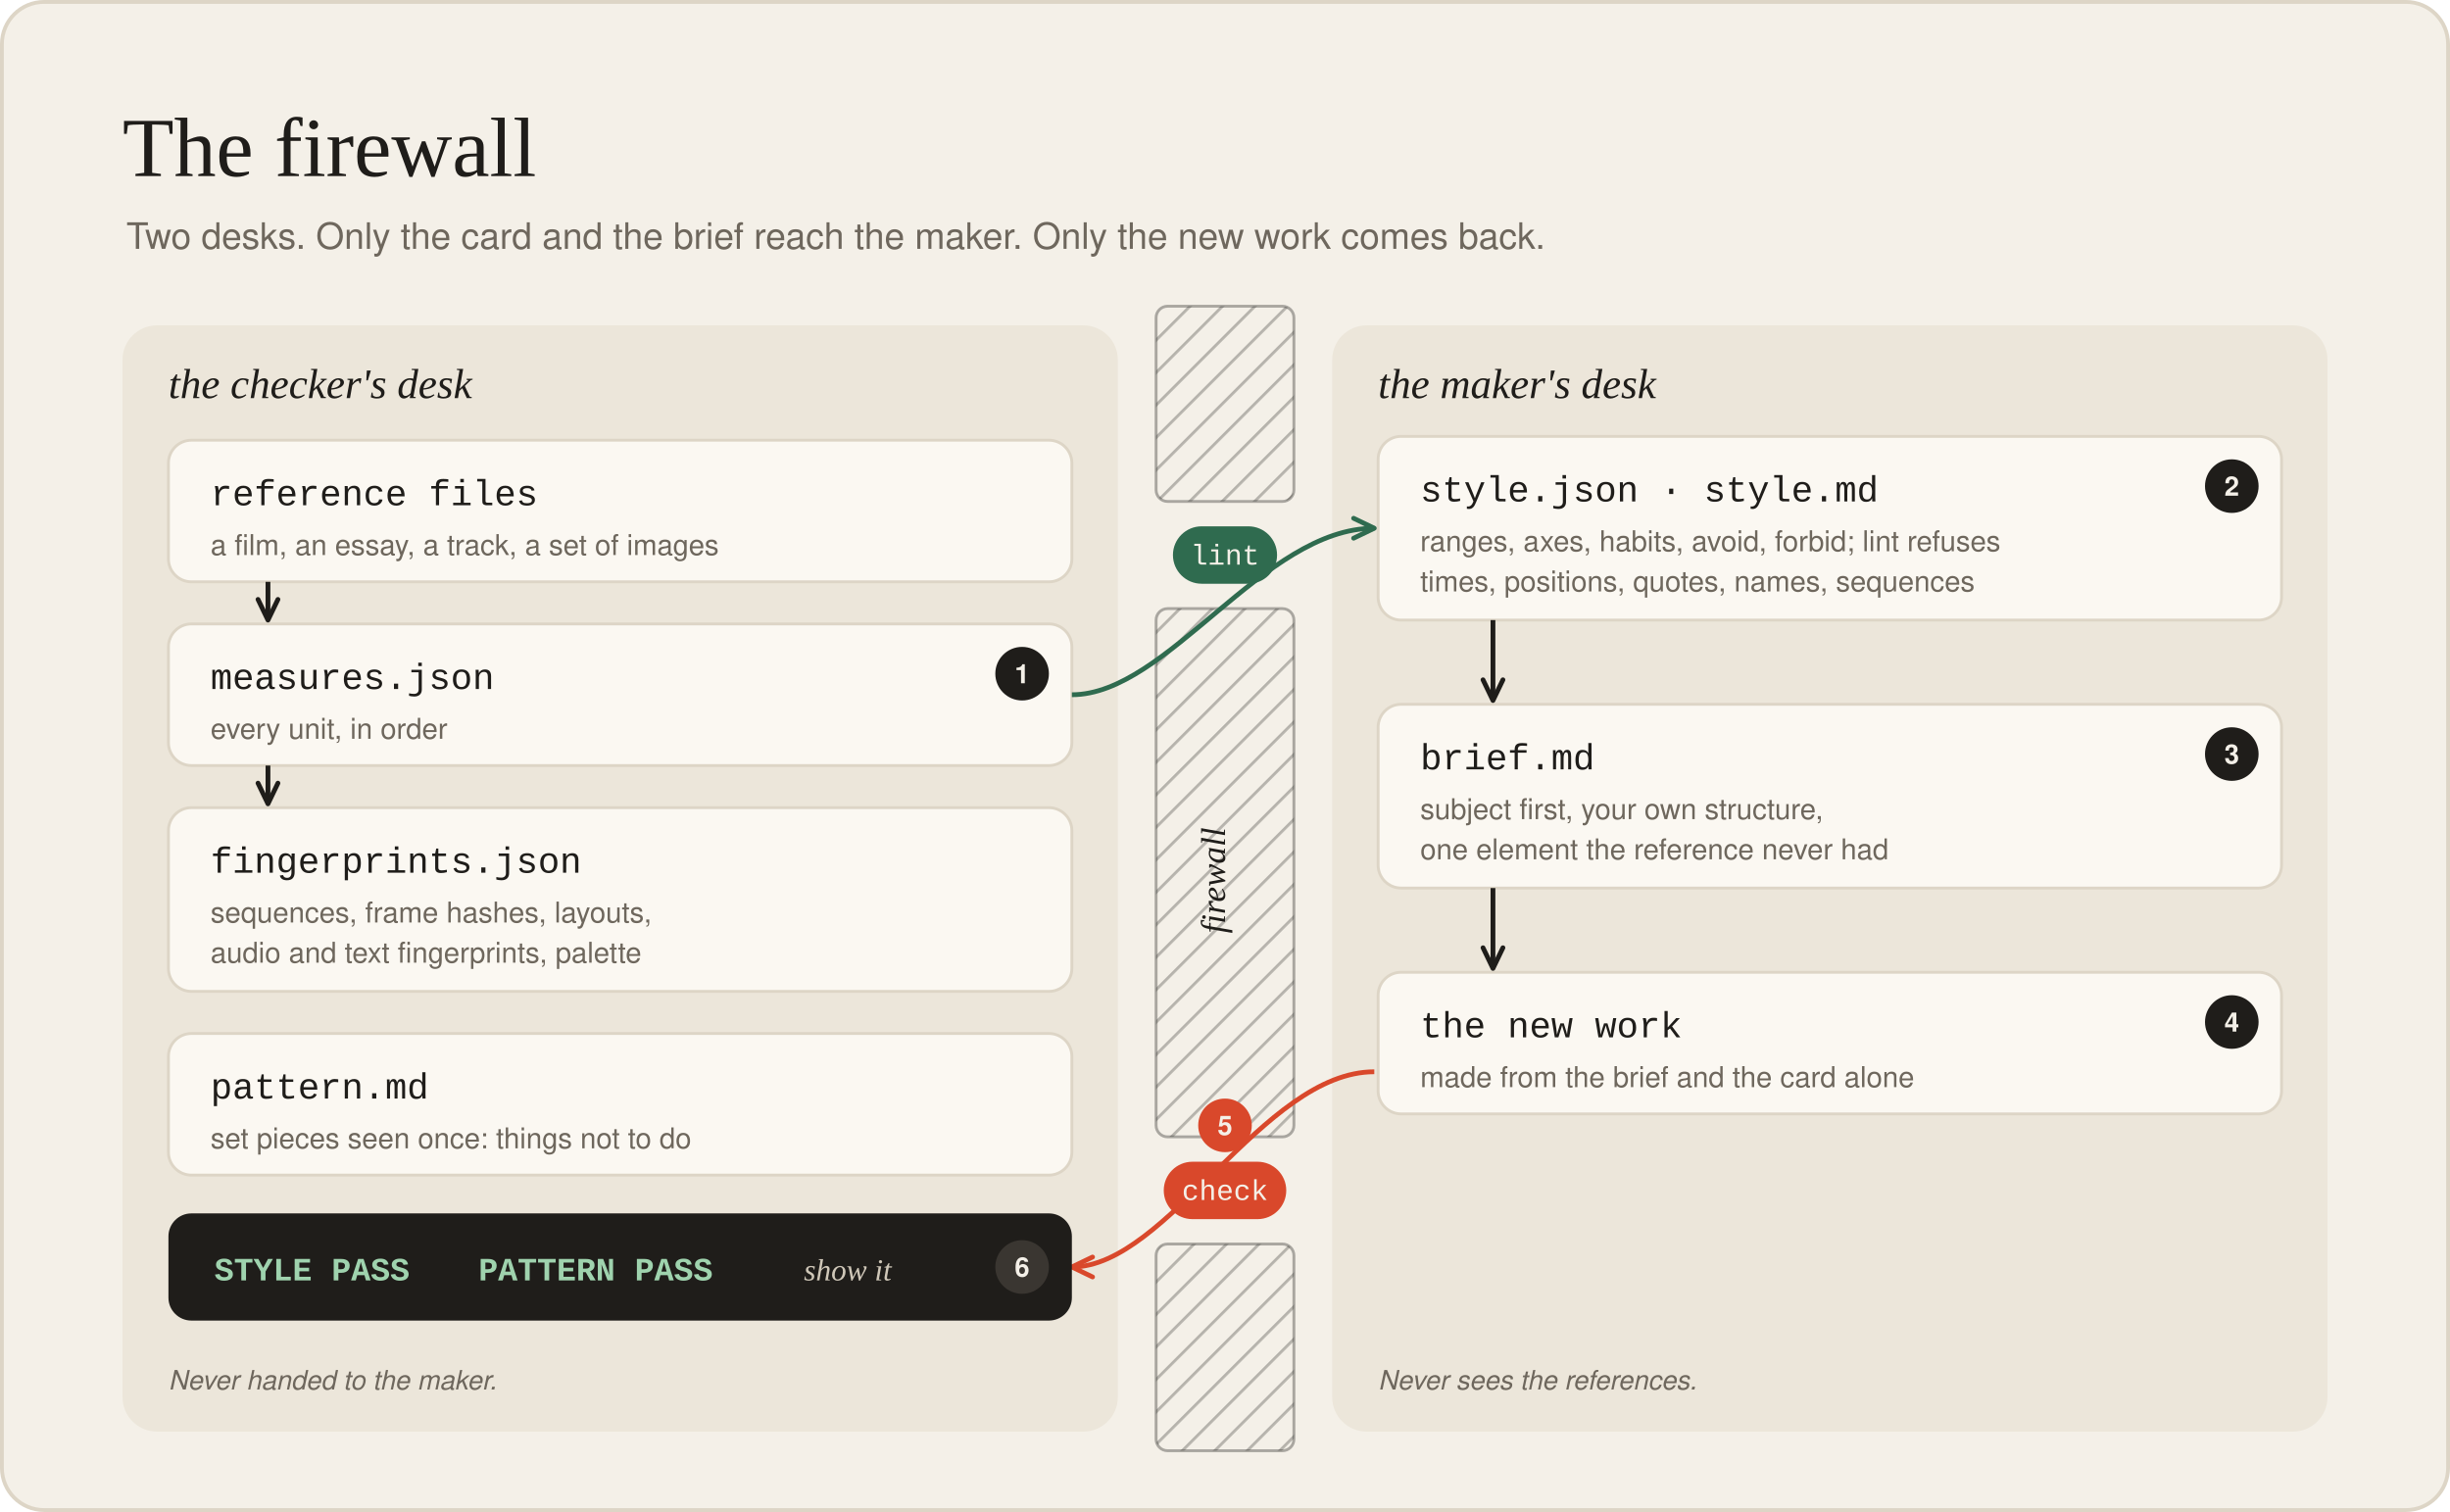
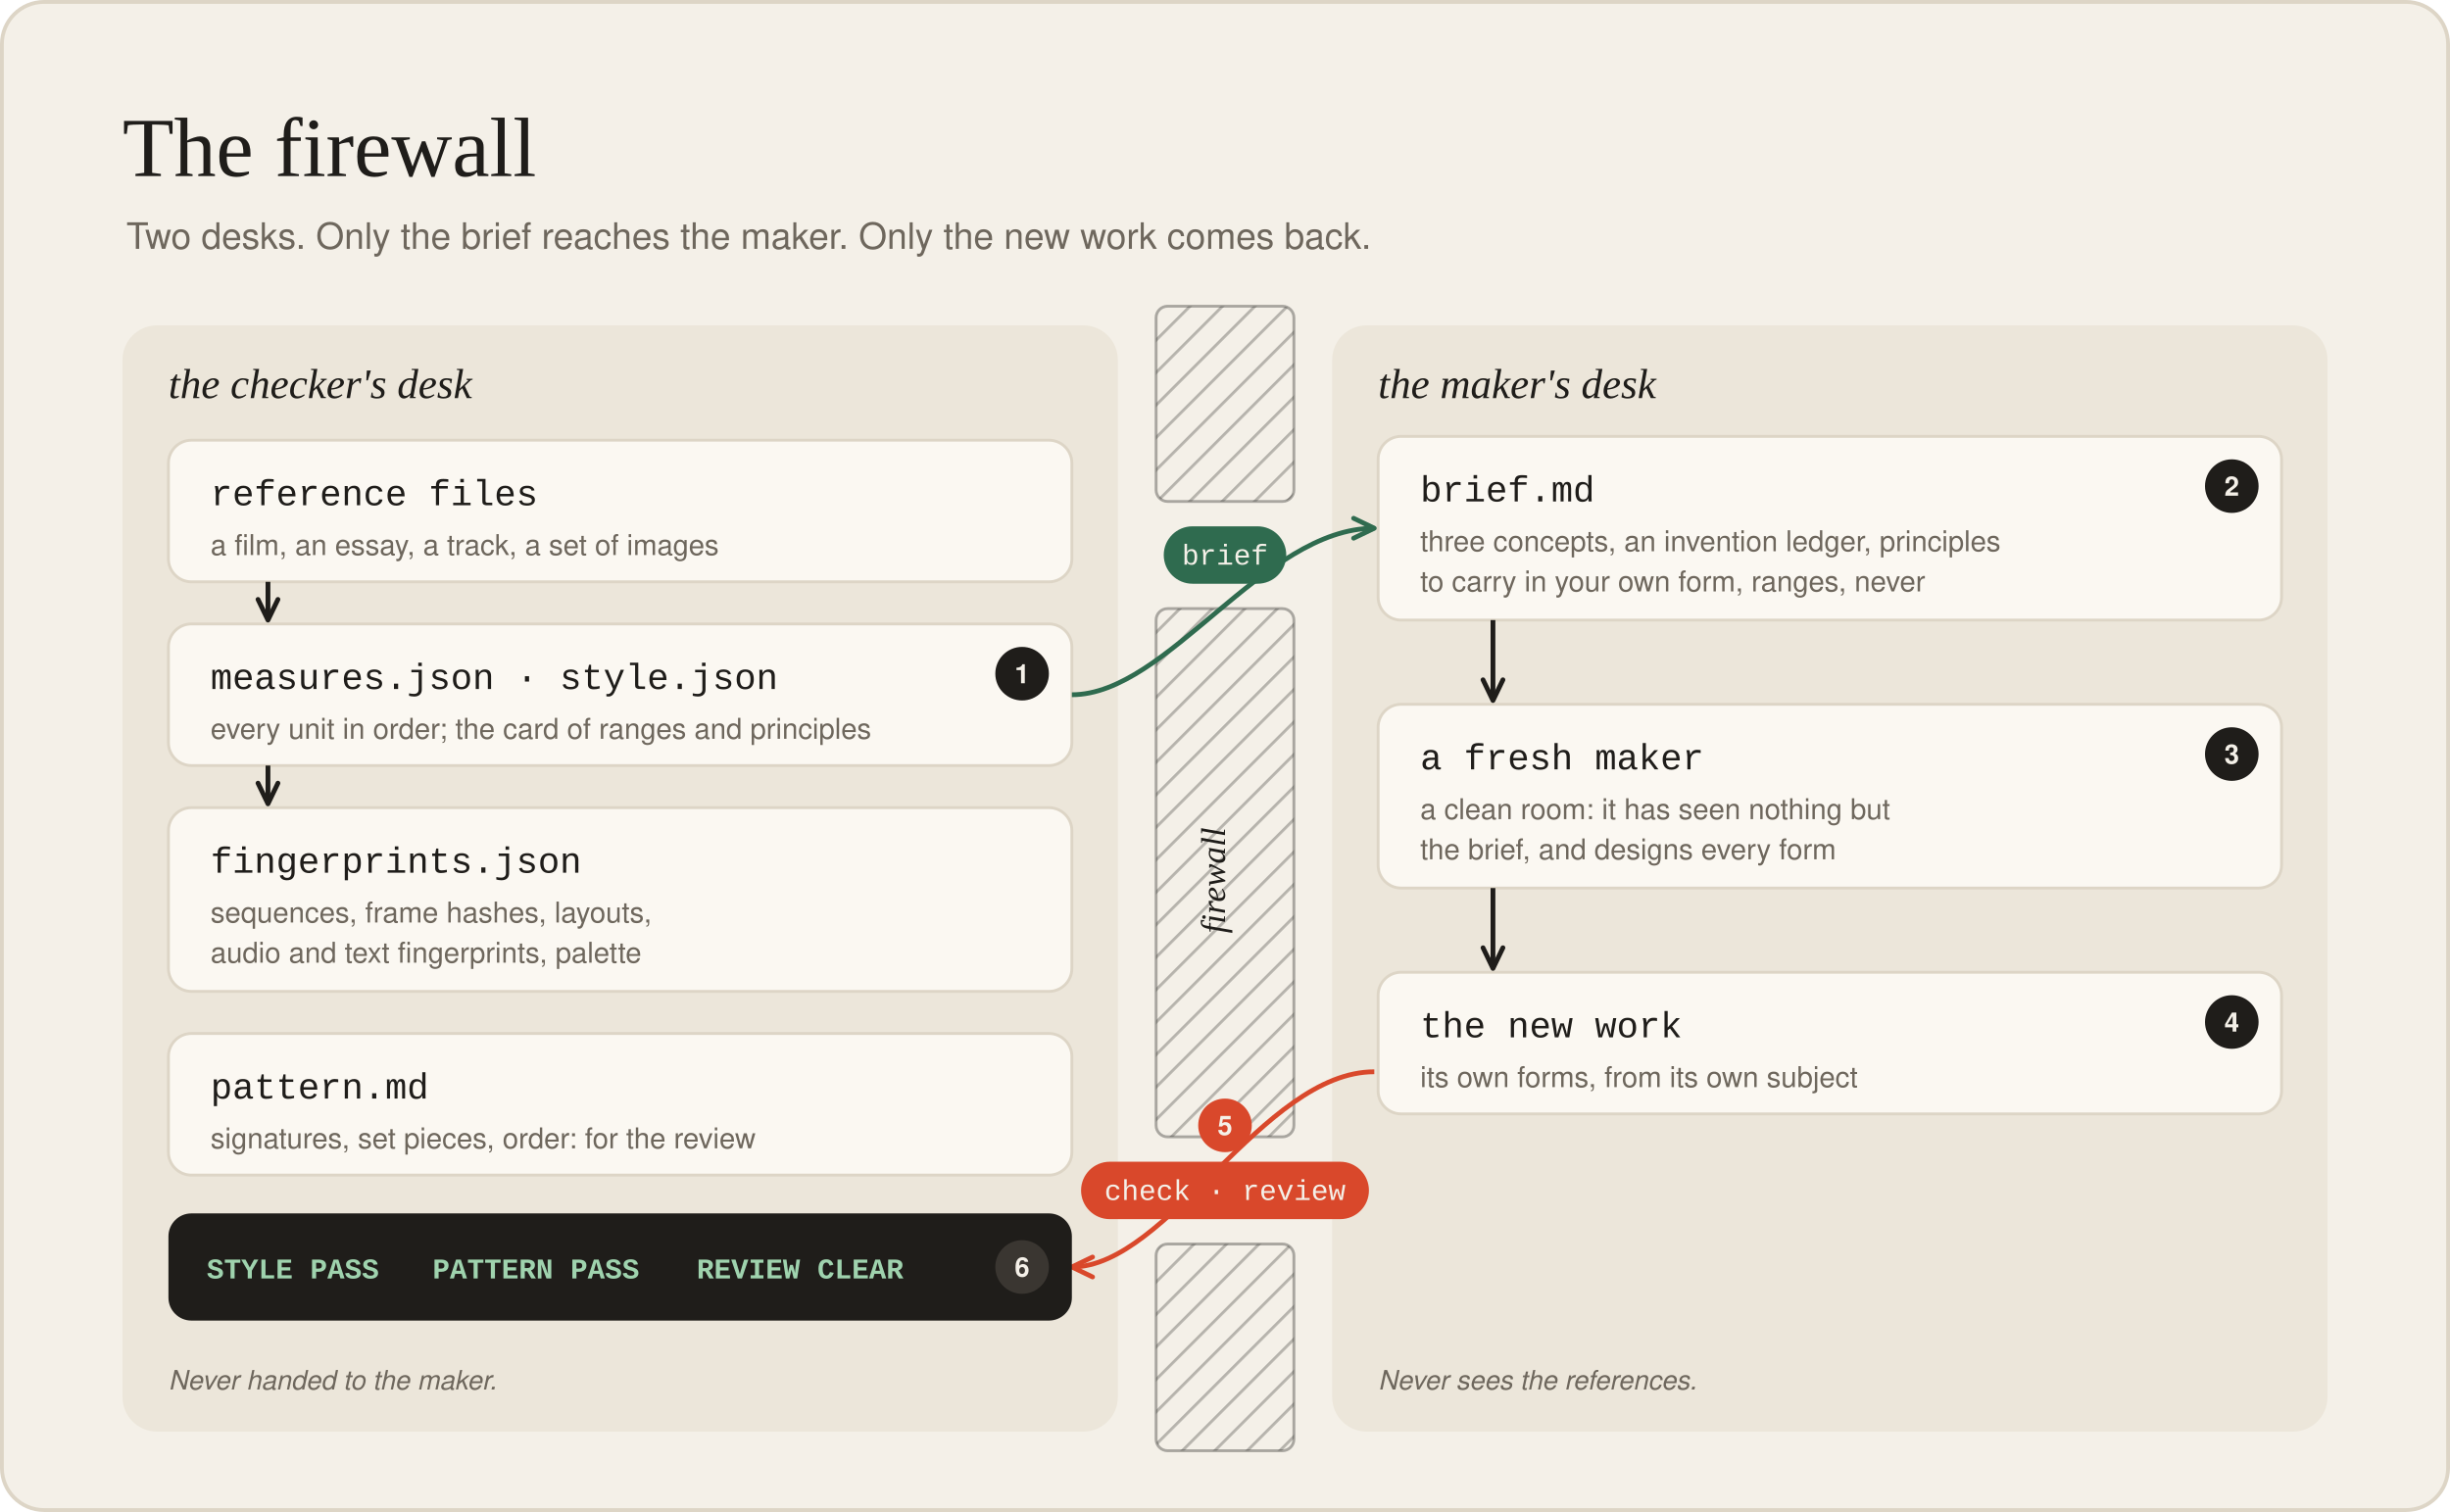
<svg xmlns="http://www.w3.org/2000/svg" viewBox="0 0 1280 790" width="1280" height="790" role="img" aria-label="The firewall between the checker and the maker">
  <rect x="1" y="1" width="1278" height="788" rx="22" fill="#F4F0E8" stroke="#DDD5C6" stroke-width="2" />
  <text x="64.0" y="92.0" font-family="Georgia, 'Times New Roman', serif" font-size="44" fill="#1F1D1A">The firewall</text>
-   <text x="66.0" y="130.0" font-family="-apple-system, BlinkMacSystemFont, 'Segoe UI', Helvetica, Arial, sans-serif" font-size="19" fill="#6E675D">Two desks. Only the card and the brief reach the maker. Only the new work comes back.</text>
+   <text x="66.0" y="130.0" font-family="-apple-system, BlinkMacSystemFont, 'Segoe UI', Helvetica, Arial, sans-serif" font-size="19" fill="#6E675D">Two desks. Only the brief reaches the maker. Only the new work comes back.</text>
  <rect x="64" y="170" width="520" height="578" rx="18" fill="#ECE6DA" />
  <text x="88.0" y="208.0" font-family="Georgia, 'Times New Roman', serif" font-size="22" fill="#1F1D1A" font-style="italic">the checker's desk</text>
  <text x="88.0" y="726.0" font-family="-apple-system, BlinkMacSystemFont, 'Segoe UI', Helvetica, Arial, sans-serif" font-size="14" fill="#6E675D" font-style="italic">Never handed to the maker.</text>
  <rect x="696" y="170" width="520" height="578" rx="18" fill="#ECE6DA" />
  <text x="720.0" y="208.0" font-family="Georgia, 'Times New Roman', serif" font-size="22" fill="#1F1D1A" font-style="italic">the maker's desk</text>
  <text x="720.0" y="726.0" font-family="-apple-system, BlinkMacSystemFont, 'Segoe UI', Helvetica, Arial, sans-serif" font-size="14" fill="#6E675D" font-style="italic">Never sees the references.</text>
  <defs>
    <pattern id="hatch" width="12" height="12" patternUnits="userSpaceOnUse" patternTransform="rotate(45)">
      <line x1="0" y1="0" x2="0" y2="12" stroke="#1F1D1A" stroke-opacity="0.28" stroke-width="3" />
    </pattern>
  </defs>
  <rect x="604" y="160" width="72" height="102" rx="6" fill="url(#hatch)" stroke="#1F1D1A" stroke-opacity="0.35" stroke-width="1.5" />
  <rect x="604" y="318" width="72" height="276" rx="6" fill="url(#hatch)" stroke="#1F1D1A" stroke-opacity="0.35" stroke-width="1.5" />
  <rect x="604" y="650" width="72" height="108" rx="6" fill="url(#hatch)" stroke="#1F1D1A" stroke-opacity="0.35" stroke-width="1.5" />
  <text x="640" y="460" font-family="Georgia, 'Times New Roman', serif" font-size="18" font-style="italic" fill="#1F1D1A" text-anchor="middle" transform="rotate(-90 640 460)">firewall</text>
  <rect x="88" y="230" width="472" height="74" rx="12" fill="#FBF8F2" stroke="#DDD5C6" stroke-width="1.5" />
  <text x="110.0" y="264.0" font-family="ui-monospace, SFMono-Regular, Menlo, Consolas, 'Liberation Mono', monospace" font-size="19" fill="#1F1D1A">reference files</text>
  <text x="110.0" y="290.0" font-family="-apple-system, BlinkMacSystemFont, 'Segoe UI', Helvetica, Arial, sans-serif" font-size="15" fill="#6E675D">a film, an essay, a track, a set of images</text>
  <rect x="88" y="326" width="472" height="74" rx="12" fill="#FBF8F2" stroke="#DDD5C6" stroke-width="1.5" />
-   <text x="110.0" y="360.0" font-family="ui-monospace, SFMono-Regular, Menlo, Consolas, 'Liberation Mono', monospace" font-size="19" fill="#1F1D1A">measures.json</text>
-   <text x="110.0" y="386.0" font-family="-apple-system, BlinkMacSystemFont, 'Segoe UI', Helvetica, Arial, sans-serif" font-size="15" fill="#6E675D">every unit, in order</text>
+   <text x="110.0" y="360.0" font-family="ui-monospace, SFMono-Regular, Menlo, Consolas, 'Liberation Mono', monospace" font-size="19" fill="#1F1D1A">measures.json  ·  style.json</text>
+   <text x="110.0" y="386.0" font-family="-apple-system, BlinkMacSystemFont, 'Segoe UI', Helvetica, Arial, sans-serif" font-size="15" fill="#6E675D">every unit in order; the card of ranges and principles</text>
  <circle cx="534" cy="352" r="14" fill="#1F1D1A" />
  <text x="534.0" y="357.0" font-family="-apple-system, BlinkMacSystemFont, 'Segoe UI', Helvetica, Arial, sans-serif" font-size="14" fill="#F4F0E8" font-weight="700" text-anchor="middle">1</text>
  <rect x="88" y="422" width="472" height="96" rx="12" fill="#FBF8F2" stroke="#DDD5C6" stroke-width="1.5" />
  <text x="110.0" y="456.0" font-family="ui-monospace, SFMono-Regular, Menlo, Consolas, 'Liberation Mono', monospace" font-size="19" fill="#1F1D1A">fingerprints.json</text>
  <text x="110.0" y="482.0" font-family="-apple-system, BlinkMacSystemFont, 'Segoe UI', Helvetica, Arial, sans-serif" font-size="15" fill="#6E675D">sequences, frame hashes, layouts,</text>
  <text x="110.0" y="503.0" font-family="-apple-system, BlinkMacSystemFont, 'Segoe UI', Helvetica, Arial, sans-serif" font-size="15" fill="#6E675D">audio and text fingerprints, palette</text>
  <rect x="88" y="540" width="472" height="74" rx="12" fill="#FBF8F2" stroke="#DDD5C6" stroke-width="1.5" />
  <text x="110.0" y="574.0" font-family="ui-monospace, SFMono-Regular, Menlo, Consolas, 'Liberation Mono', monospace" font-size="19" fill="#1F1D1A">pattern.md</text>
-   <text x="110.0" y="600.0" font-family="-apple-system, BlinkMacSystemFont, 'Segoe UI', Helvetica, Arial, sans-serif" font-size="15" fill="#6E675D">set pieces seen once: things not to do</text>
+   <text x="110.0" y="600.0" font-family="-apple-system, BlinkMacSystemFont, 'Segoe UI', Helvetica, Arial, sans-serif" font-size="15" fill="#6E675D">signatures, set pieces, order: for the review</text>
  <path d="M140 304 L140 324" fill="none" stroke="#1F1D1A" stroke-width="2.5" />
  <path d="M134.8 313.2 L140 324 L145.2 313.2" fill="none" stroke="#1F1D1A" stroke-width="2.5" stroke-linecap="round" stroke-linejoin="round" />
  <path d="M140 400 L140 420" fill="none" stroke="#1F1D1A" stroke-width="2.5" />
  <path d="M134.8 409.2 L140 420 L145.2 409.2" fill="none" stroke="#1F1D1A" stroke-width="2.5" stroke-linecap="round" stroke-linejoin="round" />
  <rect x="720" y="228" width="472" height="96" rx="12" fill="#FBF8F2" stroke="#DDD5C6" stroke-width="1.5" />
-   <text x="742.0" y="262.0" font-family="ui-monospace, SFMono-Regular, Menlo, Consolas, 'Liberation Mono', monospace" font-size="19" fill="#1F1D1A">style.json  ·  style.md</text>
-   <text x="742.0" y="288.0" font-family="-apple-system, BlinkMacSystemFont, 'Segoe UI', Helvetica, Arial, sans-serif" font-size="15" fill="#6E675D">ranges, axes, habits, avoid, forbid; lint refuses</text>
-   <text x="742.0" y="309.0" font-family="-apple-system, BlinkMacSystemFont, 'Segoe UI', Helvetica, Arial, sans-serif" font-size="15" fill="#6E675D">times, positions, quotes, names, sequences</text>
+   <text x="742.0" y="262.0" font-family="ui-monospace, SFMono-Regular, Menlo, Consolas, 'Liberation Mono', monospace" font-size="19" fill="#1F1D1A">brief.md</text>
+   <text x="742.0" y="288.0" font-family="-apple-system, BlinkMacSystemFont, 'Segoe UI', Helvetica, Arial, sans-serif" font-size="15" fill="#6E675D">three concepts, an invention ledger, principles</text>
+   <text x="742.0" y="309.0" font-family="-apple-system, BlinkMacSystemFont, 'Segoe UI', Helvetica, Arial, sans-serif" font-size="15" fill="#6E675D">to carry in your own form, ranges, never</text>
  <circle cx="1166" cy="254" r="14" fill="#1F1D1A" />
  <text x="1166.0" y="259.0" font-family="-apple-system, BlinkMacSystemFont, 'Segoe UI', Helvetica, Arial, sans-serif" font-size="14" fill="#F4F0E8" font-weight="700" text-anchor="middle">2</text>
  <rect x="720" y="368" width="472" height="96" rx="12" fill="#FBF8F2" stroke="#DDD5C6" stroke-width="1.5" />
-   <text x="742.0" y="402.0" font-family="ui-monospace, SFMono-Regular, Menlo, Consolas, 'Liberation Mono', monospace" font-size="19" fill="#1F1D1A">brief.md</text>
-   <text x="742.0" y="428.0" font-family="-apple-system, BlinkMacSystemFont, 'Segoe UI', Helvetica, Arial, sans-serif" font-size="15" fill="#6E675D">subject first, your own structure,</text>
-   <text x="742.0" y="449.0" font-family="-apple-system, BlinkMacSystemFont, 'Segoe UI', Helvetica, Arial, sans-serif" font-size="15" fill="#6E675D">one element the reference never had</text>
+   <text x="742.0" y="402.0" font-family="ui-monospace, SFMono-Regular, Menlo, Consolas, 'Liberation Mono', monospace" font-size="19" fill="#1F1D1A">a fresh maker</text>
+   <text x="742.0" y="428.0" font-family="-apple-system, BlinkMacSystemFont, 'Segoe UI', Helvetica, Arial, sans-serif" font-size="15" fill="#6E675D">a clean room: it has seen nothing but</text>
+   <text x="742.0" y="449.0" font-family="-apple-system, BlinkMacSystemFont, 'Segoe UI', Helvetica, Arial, sans-serif" font-size="15" fill="#6E675D">the brief, and designs every form</text>
  <circle cx="1166" cy="394" r="14" fill="#1F1D1A" />
  <text x="1166.0" y="399.0" font-family="-apple-system, BlinkMacSystemFont, 'Segoe UI', Helvetica, Arial, sans-serif" font-size="14" fill="#F4F0E8" font-weight="700" text-anchor="middle">3</text>
  <rect x="720" y="508" width="472" height="74" rx="12" fill="#FBF8F2" stroke="#DDD5C6" stroke-width="1.5" />
  <text x="742.0" y="542.0" font-family="ui-monospace, SFMono-Regular, Menlo, Consolas, 'Liberation Mono', monospace" font-size="19" fill="#1F1D1A">the new work</text>
-   <text x="742.0" y="568.0" font-family="-apple-system, BlinkMacSystemFont, 'Segoe UI', Helvetica, Arial, sans-serif" font-size="15" fill="#6E675D">made from the brief and the card alone</text>
+   <text x="742.0" y="568.0" font-family="-apple-system, BlinkMacSystemFont, 'Segoe UI', Helvetica, Arial, sans-serif" font-size="15" fill="#6E675D">its own forms, from its own subject</text>
  <circle cx="1166" cy="534" r="14" fill="#1F1D1A" />
  <text x="1166.0" y="539.0" font-family="-apple-system, BlinkMacSystemFont, 'Segoe UI', Helvetica, Arial, sans-serif" font-size="14" fill="#F4F0E8" font-weight="700" text-anchor="middle">4</text>
  <path d="M780 324 L780 366" fill="none" stroke="#1F1D1A" stroke-width="2.5" />
  <path d="M774.8 355.2 L780 366 L785.2 355.2" fill="none" stroke="#1F1D1A" stroke-width="2.5" stroke-linecap="round" stroke-linejoin="round" />
  <path d="M780 464 L780 506" fill="none" stroke="#1F1D1A" stroke-width="2.5" />
  <path d="M774.8 495.2 L780 506 L785.2 495.2" fill="none" stroke="#1F1D1A" stroke-width="2.5" stroke-linecap="round" stroke-linejoin="round" />
  <path d="M560 363 C610 363 660 276 718 276" fill="none" stroke="#2F6B4F" stroke-width="2.5" />
  <path d="M707.2 281.2 L718 276 L707.2 270.8" fill="none" stroke="#2F6B4F" stroke-width="2.5" stroke-linecap="round" stroke-linejoin="round" />
-   <rect x="612.8" y="275" width="54.4" height="30" rx="15" fill="#2F6B4F" />
-   <text x="640.0" y="295.0" font-family="ui-monospace, SFMono-Regular, Menlo, Consolas, 'Liberation Mono', monospace" font-size="15" fill="#F4F0E8" text-anchor="middle">lint</text>
+   <rect x="608.0" y="275" width="64.0" height="30" rx="15" fill="#2F6B4F" />
+   <text x="640.0" y="295.0" font-family="ui-monospace, SFMono-Regular, Menlo, Consolas, 'Liberation Mono', monospace" font-size="15" fill="#F4F0E8" text-anchor="middle">brief</text>
  <path d="M718 560 C660 560 610 662 560 662" fill="none" stroke="#D9482B" stroke-width="2.5" />
  <path d="M570.8 656.8 L560 662 L570.8 667.2" fill="none" stroke="#D9482B" stroke-width="2.5" stroke-linecap="round" stroke-linejoin="round" />
-   <rect x="608.0" y="607" width="64.0" height="30" rx="15" fill="#D9482B" />
-   <text x="640.0" y="627.0" font-family="ui-monospace, SFMono-Regular, Menlo, Consolas, 'Liberation Mono', monospace" font-size="15" fill="#F4F0E8" text-anchor="middle">check</text>
+   <rect x="564.8" y="607" width="150.4" height="30" rx="15" fill="#D9482B" />
+   <text x="640.0" y="627.0" font-family="ui-monospace, SFMono-Regular, Menlo, Consolas, 'Liberation Mono', monospace" font-size="15" fill="#F4F0E8" text-anchor="middle">check · review</text>
  <rect x="88" y="634" width="472" height="56" rx="12" fill="#1F1D1A" />
-   <text x="112.0" y="669.0" font-family="ui-monospace, SFMono-Regular, Menlo, Consolas, 'Liberation Mono', monospace" font-size="17" fill="#9FD3AE" font-weight="700">STYLE PASS</text>
-   <text x="250.0" y="669.0" font-family="ui-monospace, SFMono-Regular, Menlo, Consolas, 'Liberation Mono', monospace" font-size="17" fill="#9FD3AE" font-weight="700">PATTERN PASS</text>
-   <text x="420.0" y="669.0" font-family="Georgia, 'Times New Roman', serif" font-size="16" fill="#CFC7B8" font-style="italic">show it</text>
+   <text x="108.0" y="668.0" font-family="ui-monospace, SFMono-Regular, Menlo, Consolas, 'Liberation Mono', monospace" font-size="15" fill="#9FD3AE" font-weight="700">STYLE PASS</text>
+   <text x="226.0" y="668.0" font-family="ui-monospace, SFMono-Regular, Menlo, Consolas, 'Liberation Mono', monospace" font-size="15" fill="#9FD3AE" font-weight="700">PATTERN PASS</text>
+   <text x="364.0" y="668.0" font-family="ui-monospace, SFMono-Regular, Menlo, Consolas, 'Liberation Mono', monospace" font-size="15" fill="#9FD3AE" font-weight="700">REVIEW CLEAR</text>
  <circle cx="534" cy="662" r="14" fill="#3A3631" />
  <text x="534.0" y="667.0" font-family="-apple-system, BlinkMacSystemFont, 'Segoe UI', Helvetica, Arial, sans-serif" font-size="14" fill="#F4F0E8" font-weight="700" text-anchor="middle">6</text>
  <circle cx="640" cy="588" r="14" fill="#D9482B" />
  <text x="640.0" y="593.0" font-family="-apple-system, BlinkMacSystemFont, 'Segoe UI', Helvetica, Arial, sans-serif" font-size="14" fill="#F4F0E8" font-weight="700" text-anchor="middle">5</text>
</svg>
